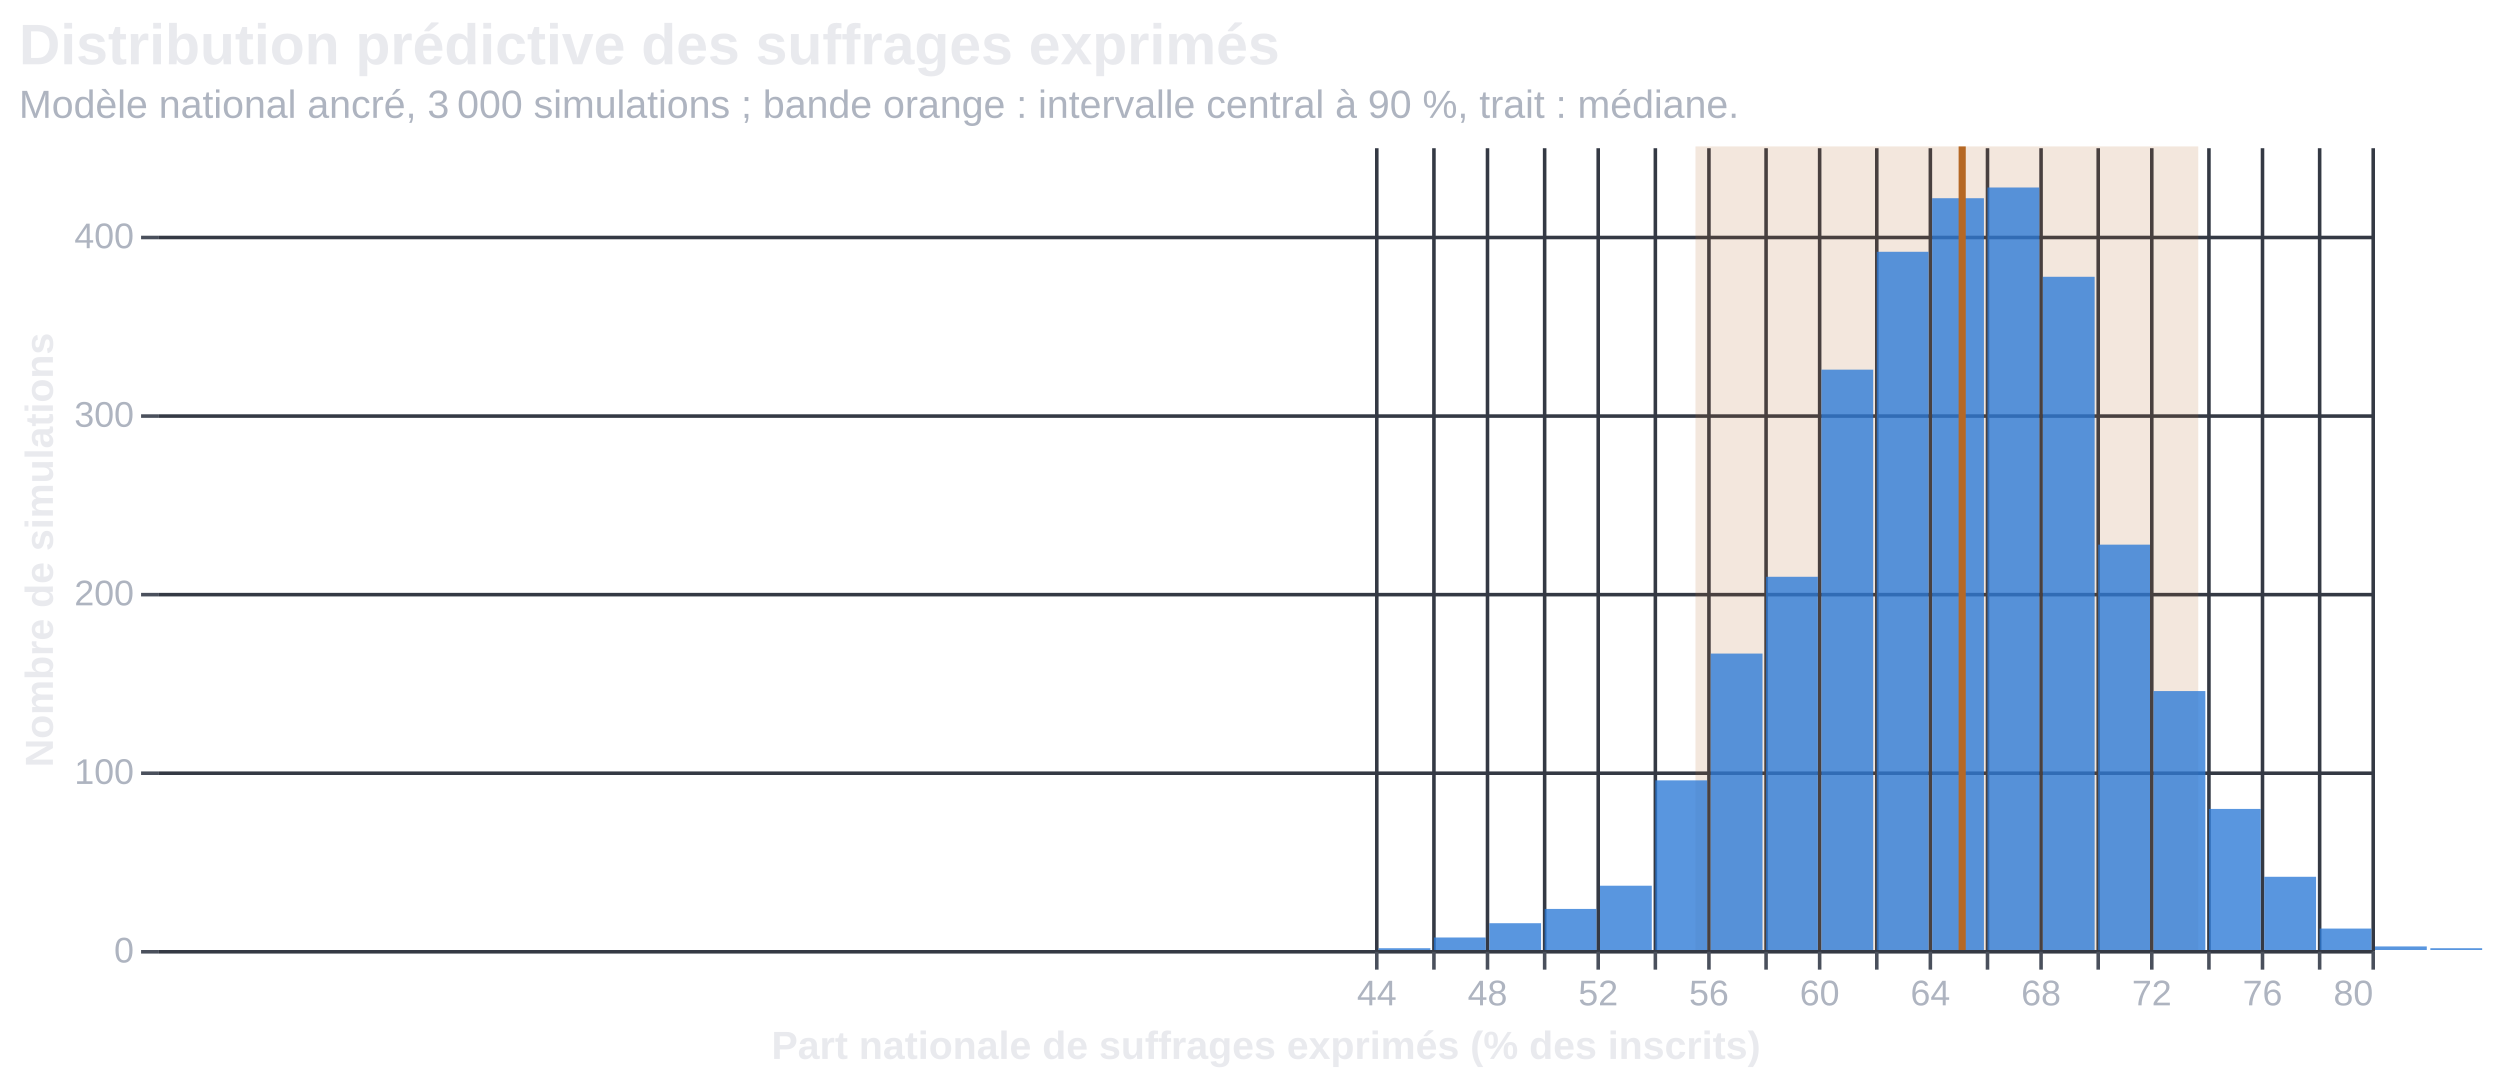
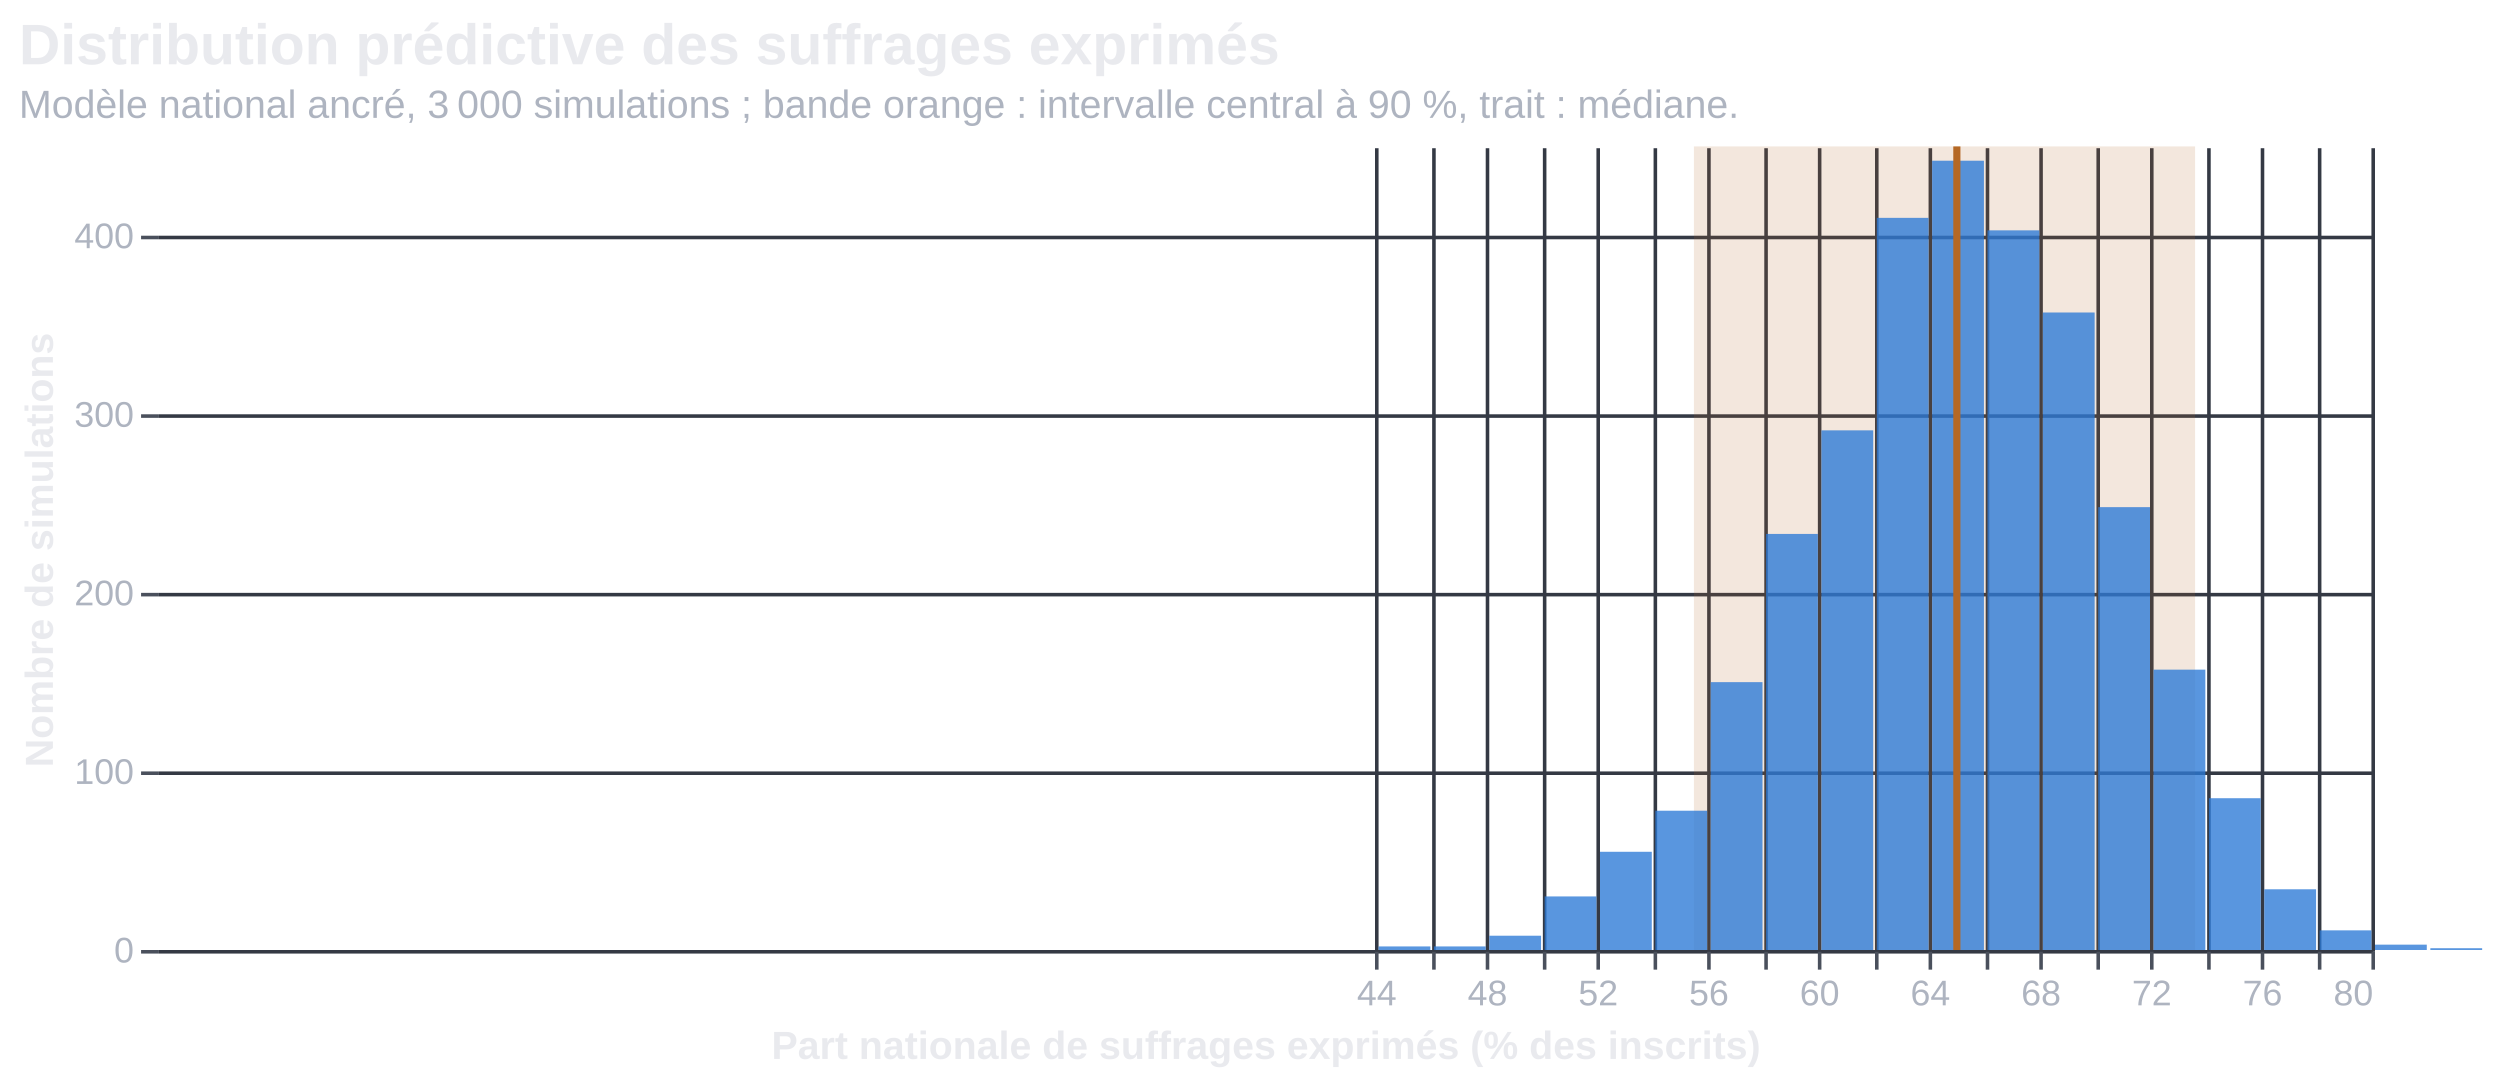
<svg xmlns="http://www.w3.org/2000/svg" version="1.1" class="marks" width="700" height="303" viewBox="0 0 700 303">
  <g fill="none" stroke-miterlimit="10" transform="translate(44,41)">
    <g class="mark-group role-frame root" role="graphics-object" aria-roledescription="group mark container">
      <g transform="translate(0,0)">
        <path class="background" aria-hidden="true" d="M0,0h620v225h-620Z" />
        <g>
          <g class="mark-group role-axis" aria-hidden="true">
            <g transform="translate(0.5,225.5)">
              <path class="background" aria-hidden="true" d="M0,0h0v0h0Z" pointer-events="none" />
              <g>
                <g class="mark-rule role-axis-grid" pointer-events="none">
                  <line transform="translate(341,-225)" x2="0" y2="225" stroke="#343944" stroke-width="1" opacity="1" />
                  <line transform="translate(357,-225)" x2="0" y2="225" stroke="#343944" stroke-width="1" opacity="1" />
                  <line transform="translate(372,-225)" x2="0" y2="225" stroke="#343944" stroke-width="1" opacity="1" />
                  <line transform="translate(388,-225)" x2="0" y2="225" stroke="#343944" stroke-width="1" opacity="1" />
                  <line transform="translate(403,-225)" x2="0" y2="225" stroke="#343944" stroke-width="1" opacity="1" />
                  <line transform="translate(419,-225)" x2="0" y2="225" stroke="#343944" stroke-width="1" opacity="1" />
                  <line transform="translate(434,-225)" x2="0" y2="225" stroke="#343944" stroke-width="1" opacity="1" />
                  <line transform="translate(450,-225)" x2="0" y2="225" stroke="#343944" stroke-width="1" opacity="1" />
                  <line transform="translate(465,-225)" x2="0" y2="225" stroke="#343944" stroke-width="1" opacity="1" />
                  <line transform="translate(481,-225)" x2="0" y2="225" stroke="#343944" stroke-width="1" opacity="1" />
                  <line transform="translate(496,-225)" x2="0" y2="225" stroke="#343944" stroke-width="1" opacity="1" />
                  <line transform="translate(512,-225)" x2="0" y2="225" stroke="#343944" stroke-width="1" opacity="1" />
                  <line transform="translate(527,-225)" x2="0" y2="225" stroke="#343944" stroke-width="1" opacity="1" />
                  <line transform="translate(543,-225)" x2="0" y2="225" stroke="#343944" stroke-width="1" opacity="1" />
                  <line transform="translate(558,-225)" x2="0" y2="225" stroke="#343944" stroke-width="1" opacity="1" />
                  <line transform="translate(574,-225)" x2="0" y2="225" stroke="#343944" stroke-width="1" opacity="1" />
                  <line transform="translate(589,-225)" x2="0" y2="225" stroke="#343944" stroke-width="1" opacity="1" />
                  <line transform="translate(605,-225)" x2="0" y2="225" stroke="#343944" stroke-width="1" opacity="1" />
                  <line transform="translate(620,-225)" x2="0" y2="225" stroke="#343944" stroke-width="1" opacity="1" />
                </g>
              </g>
              <path class="foreground" aria-hidden="true" d="" pointer-events="none" display="none" />
            </g>
          </g>
          <g class="mark-group role-axis" aria-hidden="true">
            <g transform="translate(0.5,0.5)">
              <path class="background" aria-hidden="true" d="M0,0h0v0h0Z" pointer-events="none" />
              <g>
                <g class="mark-rule role-axis-grid" pointer-events="none">
                  <line transform="translate(0,225)" x2="620" y2="0" stroke="#343944" stroke-width="1" opacity="1" />
                  <line transform="translate(0,175)" x2="620" y2="0" stroke="#343944" stroke-width="1" opacity="1" />
                  <line transform="translate(0,125)" x2="620" y2="0" stroke="#343944" stroke-width="1" opacity="1" />
                  <line transform="translate(0,75)" x2="620" y2="0" stroke="#343944" stroke-width="1" opacity="1" />
                  <line transform="translate(0,25)" x2="620" y2="0" stroke="#343944" stroke-width="1" opacity="1" />
                </g>
              </g>
              <path class="foreground" aria-hidden="true" d="" pointer-events="none" display="none" />
            </g>
          </g>
          <g class="mark-group role-axis" role="graphics-symbol" aria-roledescription="axis" aria-label="X-axis titled 'Part nationale de suffrages exprimés (% des inscrits)' for a linear scale with values from 0 to 80">
            <g transform="translate(0.5,225.5)">
              <path class="background" aria-hidden="true" d="M0,0h0v0h0Z" pointer-events="none" />
              <g>
                <g class="mark-rule role-axis-tick" pointer-events="none">
                  <line transform="translate(341,0)" x2="0" y2="5" stroke="#4a505c" stroke-width="1" opacity="1" />
                  <line transform="translate(357,0)" x2="0" y2="5" stroke="#4a505c" stroke-width="1" opacity="1" />
                  <line transform="translate(372,0)" x2="0" y2="5" stroke="#4a505c" stroke-width="1" opacity="1" />
                  <line transform="translate(388,0)" x2="0" y2="5" stroke="#4a505c" stroke-width="1" opacity="1" />
                  <line transform="translate(403,0)" x2="0" y2="5" stroke="#4a505c" stroke-width="1" opacity="1" />
                  <line transform="translate(419,0)" x2="0" y2="5" stroke="#4a505c" stroke-width="1" opacity="1" />
                  <line transform="translate(434,0)" x2="0" y2="5" stroke="#4a505c" stroke-width="1" opacity="1" />
                  <line transform="translate(450,0)" x2="0" y2="5" stroke="#4a505c" stroke-width="1" opacity="1" />
                  <line transform="translate(465,0)" x2="0" y2="5" stroke="#4a505c" stroke-width="1" opacity="1" />
                  <line transform="translate(481,0)" x2="0" y2="5" stroke="#4a505c" stroke-width="1" opacity="1" />
                  <line transform="translate(496,0)" x2="0" y2="5" stroke="#4a505c" stroke-width="1" opacity="1" />
                  <line transform="translate(512,0)" x2="0" y2="5" stroke="#4a505c" stroke-width="1" opacity="1" />
                  <line transform="translate(527,0)" x2="0" y2="5" stroke="#4a505c" stroke-width="1" opacity="1" />
                  <line transform="translate(543,0)" x2="0" y2="5" stroke="#4a505c" stroke-width="1" opacity="1" />
                  <line transform="translate(558,0)" x2="0" y2="5" stroke="#4a505c" stroke-width="1" opacity="1" />
                  <line transform="translate(574,0)" x2="0" y2="5" stroke="#4a505c" stroke-width="1" opacity="1" />
                  <line transform="translate(589,0)" x2="0" y2="5" stroke="#4a505c" stroke-width="1" opacity="1" />
                  <line transform="translate(605,0)" x2="0" y2="5" stroke="#4a505c" stroke-width="1" opacity="1" />
                  <line transform="translate(620,0)" x2="0" y2="5" stroke="#4a505c" stroke-width="1" opacity="1" />
                </g>
                <g class="mark-text role-axis-label" pointer-events="none">
                  <text text-anchor="middle" transform="translate(341,15)" font-family="Arial" font-size="10px" fill="#aeb4c0" opacity="1">44</text>
                  <text text-anchor="middle" transform="translate(356.5,15)" font-family="Arial" font-size="10px" fill="#aeb4c0" opacity="0">46</text>
                  <text text-anchor="middle" transform="translate(372,15)" font-family="Arial" font-size="10px" fill="#aeb4c0" opacity="1">48</text>
                  <text text-anchor="middle" transform="translate(387.5,15)" font-family="Arial" font-size="10px" fill="#aeb4c0" opacity="0">50</text>
                  <text text-anchor="middle" transform="translate(403,15)" font-family="Arial" font-size="10px" fill="#aeb4c0" opacity="1">52</text>
                  <text text-anchor="middle" transform="translate(418.5,15)" font-family="Arial" font-size="10px" fill="#aeb4c0" opacity="0">54</text>
                  <text text-anchor="middle" transform="translate(434,15)" font-family="Arial" font-size="10px" fill="#aeb4c0" opacity="1">56</text>
                  <text text-anchor="middle" transform="translate(449.5,15)" font-family="Arial" font-size="10px" fill="#aeb4c0" opacity="0">58</text>
                  <text text-anchor="middle" transform="translate(465,15)" font-family="Arial" font-size="10px" fill="#aeb4c0" opacity="1">60</text>
                  <text text-anchor="middle" transform="translate(480.5,15)" font-family="Arial" font-size="10px" fill="#aeb4c0" opacity="0">62</text>
                  <text text-anchor="middle" transform="translate(496,15)" font-family="Arial" font-size="10px" fill="#aeb4c0" opacity="1">64</text>
                  <text text-anchor="middle" transform="translate(511.5,15)" font-family="Arial" font-size="10px" fill="#aeb4c0" opacity="0">66</text>
                  <text text-anchor="middle" transform="translate(527,15)" font-family="Arial" font-size="10px" fill="#aeb4c0" opacity="1">68</text>
                  <text text-anchor="middle" transform="translate(542.5,15)" font-family="Arial" font-size="10px" fill="#aeb4c0" opacity="0">70</text>
                  <text text-anchor="middle" transform="translate(558,15)" font-family="Arial" font-size="10px" fill="#aeb4c0" opacity="1">72</text>
                  <text text-anchor="middle" transform="translate(573.5,15)" font-family="Arial" font-size="10px" fill="#aeb4c0" opacity="0">74</text>
                  <text text-anchor="middle" transform="translate(589,15)" font-family="Arial" font-size="10px" fill="#aeb4c0" opacity="1">76</text>
                  <text text-anchor="middle" transform="translate(604.5,15)" font-family="Arial" font-size="10px" fill="#aeb4c0" opacity="0">78</text>
                  <text text-anchor="end" transform="translate(620,15)" font-family="Arial" font-size="10px" fill="#aeb4c0" opacity="1">80</text>
                </g>
                <g class="mark-text role-axis-title" pointer-events="none">
                  <text text-anchor="middle" transform="translate(310,30)" font-family="Arial" font-size="11px" font-weight="bold" fill="#e9eaee" opacity="1">Part nationale de suffrages exprimés (% des inscrits)</text>
                </g>
              </g>
              <path class="foreground" aria-hidden="true" d="" pointer-events="none" display="none" />
            </g>
          </g>
          <g class="mark-group role-axis" role="graphics-symbol" aria-roledescription="axis" aria-label="Y-axis titled 'Nombre de simulations' for a linear scale with values from 0 to 450">
            <g transform="translate(0.5,0.5)">
              <path class="background" aria-hidden="true" d="M0,0h0v0h0Z" pointer-events="none" />
              <g>
                <g class="mark-rule role-axis-tick" pointer-events="none">
                  <line transform="translate(0,225)" x2="-5" y2="0" stroke="#4a505c" stroke-width="1" opacity="1" />
                  <line transform="translate(0,175)" x2="-5" y2="0" stroke="#4a505c" stroke-width="1" opacity="1" />
                  <line transform="translate(0,125)" x2="-5" y2="0" stroke="#4a505c" stroke-width="1" opacity="1" />
                  <line transform="translate(0,75)" x2="-5" y2="0" stroke="#4a505c" stroke-width="1" opacity="1" />
                  <line transform="translate(0,25)" x2="-5" y2="0" stroke="#4a505c" stroke-width="1" opacity="1" />
                </g>
                <g class="mark-text role-axis-label" pointer-events="none">
                  <text text-anchor="end" transform="translate(-7,228)" font-family="Arial" font-size="10px" fill="#aeb4c0" opacity="1">0</text>
                  <text text-anchor="end" transform="translate(-7,178)" font-family="Arial" font-size="10px" fill="#aeb4c0" opacity="1">100</text>
                  <text text-anchor="end" transform="translate(-7,128)" font-family="Arial" font-size="10px" fill="#aeb4c0" opacity="1">200</text>
                  <text text-anchor="end" transform="translate(-7,78)" font-family="Arial" font-size="10px" fill="#aeb4c0" opacity="1">300</text>
                  <text text-anchor="end" transform="translate(-7,28)" font-family="Arial" font-size="10px" fill="#aeb4c0" opacity="1">400</text>
                </g>
                <g class="mark-text role-axis-title" pointer-events="none">
                  <text text-anchor="middle" transform="translate(-27.68457,112.5) rotate(-90) translate(0,-2)" font-family="Arial" font-size="11px" font-weight="bold" fill="#e9eaee" opacity="1">Nombre de simulations</text>
                </g>
              </g>
              <path class="foreground" aria-hidden="true" d="" pointer-events="none" display="none" />
            </g>
          </g>
          <g class="mark-rect role-mark layer_0_marks" role="graphics-object" aria-roledescription="rect mark container">
-             <path aria-label="low: 55.5787207577; high: 73.7445586726" role="graphics-symbol" aria-roledescription="rect mark" d="M430.735,0h140.785v225h-140.785Z" fill="#b56824" opacity="0.16" />
+             <path aria-label="low: 55.5222641397; high: 73.6282888574" role="graphics-symbol" aria-roledescription="rect mark" d="M430.298,0h140.322v225h-140.322Z" fill="#b56824" opacity="0.16" />
          </g>
          <g class="mark-rect role-mark layer_1_marks" role="graphics-object" aria-roledescription="rect mark container">
-             <path aria-label="Part nationale de suffrages exprimés (% des inscrits): 66 – 68; Nombre de simulations: 427; Part exprimée: 66.0 – 68.0; Simulations: 427" role="graphics-symbol" aria-roledescription="bar" d="M512.5,11.5h14.5v213.5h-14.5Z" fill="#2a78d6" opacity="0.78" />
-             <path aria-label="Part nationale de suffrages exprimés (% des inscrits): 62 – 64; Nombre de simulations: 391; Part exprimée: 62.0 – 64.0; Simulations: 391" role="graphics-symbol" aria-roledescription="bar" d="M481.5,29.5h14.5v195.5h-14.5Z" fill="#2a78d6" opacity="0.78" />
-             <path aria-label="Part nationale de suffrages exprimés (% des inscrits): 60 – 62; Nombre de simulations: 325; Part exprimée: 60.0 – 62.0; Simulations: 325" role="graphics-symbol" aria-roledescription="bar" d="M466,62.5h14.5v162.5h-14.5Z" fill="#2a78d6" opacity="0.78" />
-             <path aria-label="Part nationale de suffrages exprimés (% des inscrits): 70 – 72; Nombre de simulations: 227; Part exprimée: 70.0 – 72.0; Simulations: 227" role="graphics-symbol" aria-roledescription="bar" d="M543.5,111.5h14.5v113.5h-14.5Z" fill="#2a78d6" opacity="0.78" />
-             <path aria-label="Part nationale de suffrages exprimés (% des inscrits): 48 – 50; Nombre de simulations: 15; Part exprimée: 48.0 – 50.0; Simulations: 15" role="graphics-symbol" aria-roledescription="bar" d="M373,217.5h14.5v7.5h-14.5Z" fill="#2a78d6" opacity="0.78" />
-             <path aria-label="Part nationale de suffrages exprimés (% des inscrits): 56 – 58; Nombre de simulations: 166; Part exprimée: 56.0 – 58.0; Simulations: 166" role="graphics-symbol" aria-roledescription="bar" d="M435,142h14.5v83h-14.5Z" fill="#2a78d6" opacity="0.78" />
-             <path aria-label="Part nationale de suffrages exprimés (% des inscrits): 64 – 66; Nombre de simulations: 421; Part exprimée: 64.0 – 66.0; Simulations: 421" role="graphics-symbol" aria-roledescription="bar" d="M497,14.5h14.5v210.5h-14.5Z" fill="#2a78d6" opacity="0.78" />
-             <path aria-label="Part nationale de suffrages exprimés (% des inscrits): 74 – 76; Nombre de simulations: 79; Part exprimée: 74.0 – 76.0; Simulations: 79" role="graphics-symbol" aria-roledescription="bar" d="M574.5,185.5h14.5v39.5h-14.5Z" fill="#2a78d6" opacity="0.78" />
-             <path aria-label="Part nationale de suffrages exprimés (% des inscrits): 68 – 70; Nombre de simulations: 377; Part exprimée: 68.0 – 70.0; Simulations: 377" role="graphics-symbol" aria-roledescription="bar" d="M528,36.5h14.5v188.5h-14.5Z" fill="#2a78d6" opacity="0.78" />
-             <path aria-label="Part nationale de suffrages exprimés (% des inscrits): 54 – 56; Nombre de simulations: 95; Part exprimée: 54.0 – 56.0; Simulations: 95" role="graphics-symbol" aria-roledescription="bar" d="M419.5,177.5h14.5v47.5h-14.5Z" fill="#2a78d6" opacity="0.78" />
-             <path aria-label="Part nationale de suffrages exprimés (% des inscrits): 58 – 60; Nombre de simulations: 209; Part exprimée: 58.0 – 60.0; Simulations: 209" role="graphics-symbol" aria-roledescription="bar" d="M450.5,120.5h14.5v104.5h-14.5Z" fill="#2a78d6" opacity="0.78" />
-             <path aria-label="Part nationale de suffrages exprimés (% des inscrits): 76 – 78; Nombre de simulations: 41; Part exprimée: 76.0 – 78.0; Simulations: 41" role="graphics-symbol" aria-roledescription="bar" d="M590,204.5h14.5v20.5h-14.5Z" fill="#2a78d6" opacity="0.78" />
-             <path aria-label="Part nationale de suffrages exprimés (% des inscrits): 72 – 74; Nombre de simulations: 145; Part exprimée: 72.0 – 74.0; Simulations: 145" role="graphics-symbol" aria-roledescription="bar" d="M559,152.5h14.5v72.5h-14.5Z" fill="#2a78d6" opacity="0.78" />
-             <path aria-label="Part nationale de suffrages exprimés (% des inscrits): 52 – 54; Nombre de simulations: 36; Part exprimée: 52.0 – 54.0; Simulations: 36" role="graphics-symbol" aria-roledescription="bar" d="M404,207h14.5v18h-14.5Z" fill="#2a78d6" opacity="0.78" />
-             <path aria-label="Part nationale de suffrages exprimés (% des inscrits): 50 – 52; Nombre de simulations: 23; Part exprimée: 50.0 – 52.0; Simulations: 23" role="graphics-symbol" aria-roledescription="bar" d="M388.5,213.5h14.5v11.5h-14.5Z" fill="#2a78d6" opacity="0.78" />
-             <path aria-label="Part nationale de suffrages exprimés (% des inscrits): 78 – 80; Nombre de simulations: 12; Part exprimée: 78.0 – 80.0; Simulations: 12" role="graphics-symbol" aria-roledescription="bar" d="M605.5,219h14.5v6h-14.5Z" fill="#2a78d6" opacity="0.78" />
-             <path aria-label="Part nationale de suffrages exprimés (% des inscrits): 46 – 48; Nombre de simulations: 7; Part exprimée: 46.0 – 48.0; Simulations: 7" role="graphics-symbol" aria-roledescription="bar" d="M357.5,221.5h14.5v3.5h-14.5Z" fill="#2a78d6" opacity="0.78" />
-             <path aria-label="Part nationale de suffrages exprimés (% des inscrits): 80 – 82; Nombre de simulations: 2; Part exprimée: 80.0 – 82.0; Simulations: 2" role="graphics-symbol" aria-roledescription="bar" d="M621,224h14.5v1h-14.5Z" fill="#2a78d6" opacity="0.78" />
+             <path aria-label="Part nationale de suffrages exprimés (% des inscrits): 66 – 68; Nombre de simulations: 403; Part exprimée: 66.0 – 68.0; Simulations: 403" role="graphics-symbol" aria-roledescription="bar" d="M512.5,23.5h14.5v201.5h-14.5Z" fill="#2a78d6" opacity="0.78" />
+             <path aria-label="Part nationale de suffrages exprimés (% des inscrits): 62 – 64; Nombre de simulations: 410; Part exprimée: 62.0 – 64.0; Simulations: 410" role="graphics-symbol" aria-roledescription="bar" d="M481.5,20h14.5v205h-14.5Z" fill="#2a78d6" opacity="0.78" />
+             <path aria-label="Part nationale de suffrages exprimés (% des inscrits): 64 – 66; Nombre de simulations: 442; Part exprimée: 64.0 – 66.0; Simulations: 442" role="graphics-symbol" aria-roledescription="bar" d="M497,4h14.5v221h-14.5Z" fill="#2a78d6" opacity="0.78" />
+             <path aria-label="Part nationale de suffrages exprimés (% des inscrits): 60 – 62; Nombre de simulations: 291; Part exprimée: 60.0 – 62.0; Simulations: 291" role="graphics-symbol" aria-roledescription="bar" d="M466,79.5h14.5v145.5h-14.5Z" fill="#2a78d6" opacity="0.78" />
+             <path aria-label="Part nationale de suffrages exprimés (% des inscrits): 54 – 56; Nombre de simulations: 78; Part exprimée: 54.0 – 56.0; Simulations: 78" role="graphics-symbol" aria-roledescription="bar" d="M419.5,186h14.5v39h-14.5Z" fill="#2a78d6" opacity="0.78" />
+             <path aria-label="Part nationale de suffrages exprimés (% des inscrits): 48 – 50; Nombre de simulations: 8; Part exprimée: 48.0 – 50.0; Simulations: 8" role="graphics-symbol" aria-roledescription="bar" d="M373,221h14.5v4h-14.5Z" fill="#2a78d6" opacity="0.78" />
+             <path aria-label="Part nationale de suffrages exprimés (% des inscrits): 72 – 74; Nombre de simulations: 157; Part exprimée: 72.0 – 74.0; Simulations: 157" role="graphics-symbol" aria-roledescription="bar" d="M559,146.5h14.5v78.5h-14.5Z" fill="#2a78d6" opacity="0.78" />
+             <path aria-label="Part nationale de suffrages exprimés (% des inscrits): 68 – 70; Nombre de simulations: 357; Part exprimée: 68.0 – 70.0; Simulations: 357" role="graphics-symbol" aria-roledescription="bar" d="M528,46.5h14.5v178.5h-14.5Z" fill="#2a78d6" opacity="0.78" />
+             <path aria-label="Part nationale de suffrages exprimés (% des inscrits): 74 – 76; Nombre de simulations: 85; Part exprimée: 74.0 – 76.0; Simulations: 85" role="graphics-symbol" aria-roledescription="bar" d="M574.5,182.5h14.5v42.5h-14.5Z" fill="#2a78d6" opacity="0.78" />
+             <path aria-label="Part nationale de suffrages exprimés (% des inscrits): 58 – 60; Nombre de simulations: 233; Part exprimée: 58.0 – 60.0; Simulations: 233" role="graphics-symbol" aria-roledescription="bar" d="M450.5,108.5h14.5v116.5h-14.5Z" fill="#2a78d6" opacity="0.78" />
+             <path aria-label="Part nationale de suffrages exprimés (% des inscrits): 70 – 72; Nombre de simulations: 248; Part exprimée: 70.0 – 72.0; Simulations: 248" role="graphics-symbol" aria-roledescription="bar" d="M543.5,101h14.5v124h-14.5Z" fill="#2a78d6" opacity="0.78" />
+             <path aria-label="Part nationale de suffrages exprimés (% des inscrits): 76 – 78; Nombre de simulations: 34; Part exprimée: 76.0 – 78.0; Simulations: 34" role="graphics-symbol" aria-roledescription="bar" d="M590,208h14.5v17h-14.5Z" fill="#2a78d6" opacity="0.78" />
+             <path aria-label="Part nationale de suffrages exprimés (% des inscrits): 56 – 58; Nombre de simulations: 150; Part exprimée: 56.0 – 58.0; Simulations: 150" role="graphics-symbol" aria-roledescription="bar" d="M435,150h14.5v75h-14.5Z" fill="#2a78d6" opacity="0.78" />
+             <path aria-label="Part nationale de suffrages exprimés (% des inscrits): 52 – 54; Nombre de simulations: 55; Part exprimée: 52.0 – 54.0; Simulations: 55" role="graphics-symbol" aria-roledescription="bar" d="M404,197.5h14.5v27.5h-14.5Z" fill="#2a78d6" opacity="0.78" />
+             <path aria-label="Part nationale de suffrages exprimés (% des inscrits): 46 – 48; Nombre de simulations: 2; Part exprimée: 46.0 – 48.0; Simulations: 2" role="graphics-symbol" aria-roledescription="bar" d="M357.5,224h14.5v1h-14.5Z" fill="#2a78d6" opacity="0.78" />
+             <path aria-label="Part nationale de suffrages exprimés (% des inscrits): 44 – 46; Nombre de simulations: 2; Part exprimée: 44.0 – 46.0; Simulations: 2" role="graphics-symbol" aria-roledescription="bar" d="M342,224h14.5v1h-14.5Z" fill="#2a78d6" opacity="0.78" />
+             <path aria-label="Part nationale de suffrages exprimés (% des inscrits): 50 – 52; Nombre de simulations: 30; Part exprimée: 50.0 – 52.0; Simulations: 30" role="graphics-symbol" aria-roledescription="bar" d="M388.5,210h14.5v15h-14.5Z" fill="#2a78d6" opacity="0.78" />
+             <path aria-label="Part nationale de suffrages exprimés (% des inscrits): 78 – 80; Nombre de simulations: 11; Part exprimée: 78.0 – 80.0; Simulations: 11" role="graphics-symbol" aria-roledescription="bar" d="M605.5,219.5h14.5v5.5h-14.5Z" fill="#2a78d6" opacity="0.78" />
            <path aria-label="Part nationale de suffrages exprimés (% des inscrits): 82 – 84; Nombre de simulations: 1; Part exprimée: 82.0 – 84.0; Simulations: 1" role="graphics-symbol" aria-roledescription="bar" d="M636.5,224.5h14.5v0.5h-14.5Z" fill="#2a78d6" opacity="0.78" />
-             <path aria-label="Part nationale de suffrages exprimés (% des inscrits): 44 – 46; Nombre de simulations: 1; Part exprimée: 44.0 – 46.0; Simulations: 1" role="graphics-symbol" aria-roledescription="bar" d="M342,224.5h14.5v0.5h-14.5Z" fill="#2a78d6" opacity="0.78" />
+             <path aria-label="Part nationale de suffrages exprimés (% des inscrits): 80 – 82; Nombre de simulations: 3; Part exprimée: 80.0 – 82.0; Simulations: 3" role="graphics-symbol" aria-roledescription="bar" d="M621,223.5h14.5v1.5h-14.5Z" fill="#2a78d6" opacity="0.78" />
          </g>
          <g class="mark-rule role-mark layer_2_marks" role="graphics-object" aria-roledescription="rule mark container">
-             <line aria-label="median: 65.214455328" role="graphics-symbol" aria-roledescription="rule mark" transform="translate(505.412,0)" x2="0" y2="225" stroke="#b56824" stroke-width="2" />
+             <line aria-label="median: 65.0219185793" role="graphics-symbol" aria-roledescription="rule mark" transform="translate(503.9199,0)" x2="0" y2="225" stroke="#b56824" stroke-width="2" />
          </g>
          <g class="mark-group role-title">
            <g transform="translate(-38.68457,-36)">
              <path class="background" aria-hidden="true" d="M0,0h0v0h0Z" pointer-events="none" />
              <g>
                <g class="mark-text role-title-text" role="graphics-symbol" aria-roledescription="title" aria-label="Title text 'Distribution prédictive des suffrages exprimés'" pointer-events="none">
                  <text text-anchor="start" transform="translate(0,13)" font-family="Arial" font-size="16px" font-weight="600" fill="#e9eaee" opacity="1">Distribution prédictive des suffrages exprimés</text>
                </g>
                <g class="mark-text role-title-subtitle" role="graphics-symbol" aria-roledescription="subtitle" aria-label="Subtitle text 'Modèle national ancré, 3 000 simulations ; bande orange : intervalle central à 90 %, trait : médiane.'" pointer-events="none">
                  <text text-anchor="start" transform="translate(0,28)" font-family="Arial" font-size="11px" fill="#aeb4c0" opacity="1">Modèle national ancré, 3 000 simulations ; bande orange : intervalle central à 90 %, trait : médiane.</text>
                </g>
              </g>
              <path class="foreground" aria-hidden="true" d="" pointer-events="none" display="none" />
            </g>
          </g>
        </g>
        <path class="foreground" aria-hidden="true" d="" display="none" />
      </g>
    </g>
  </g>
</svg>
